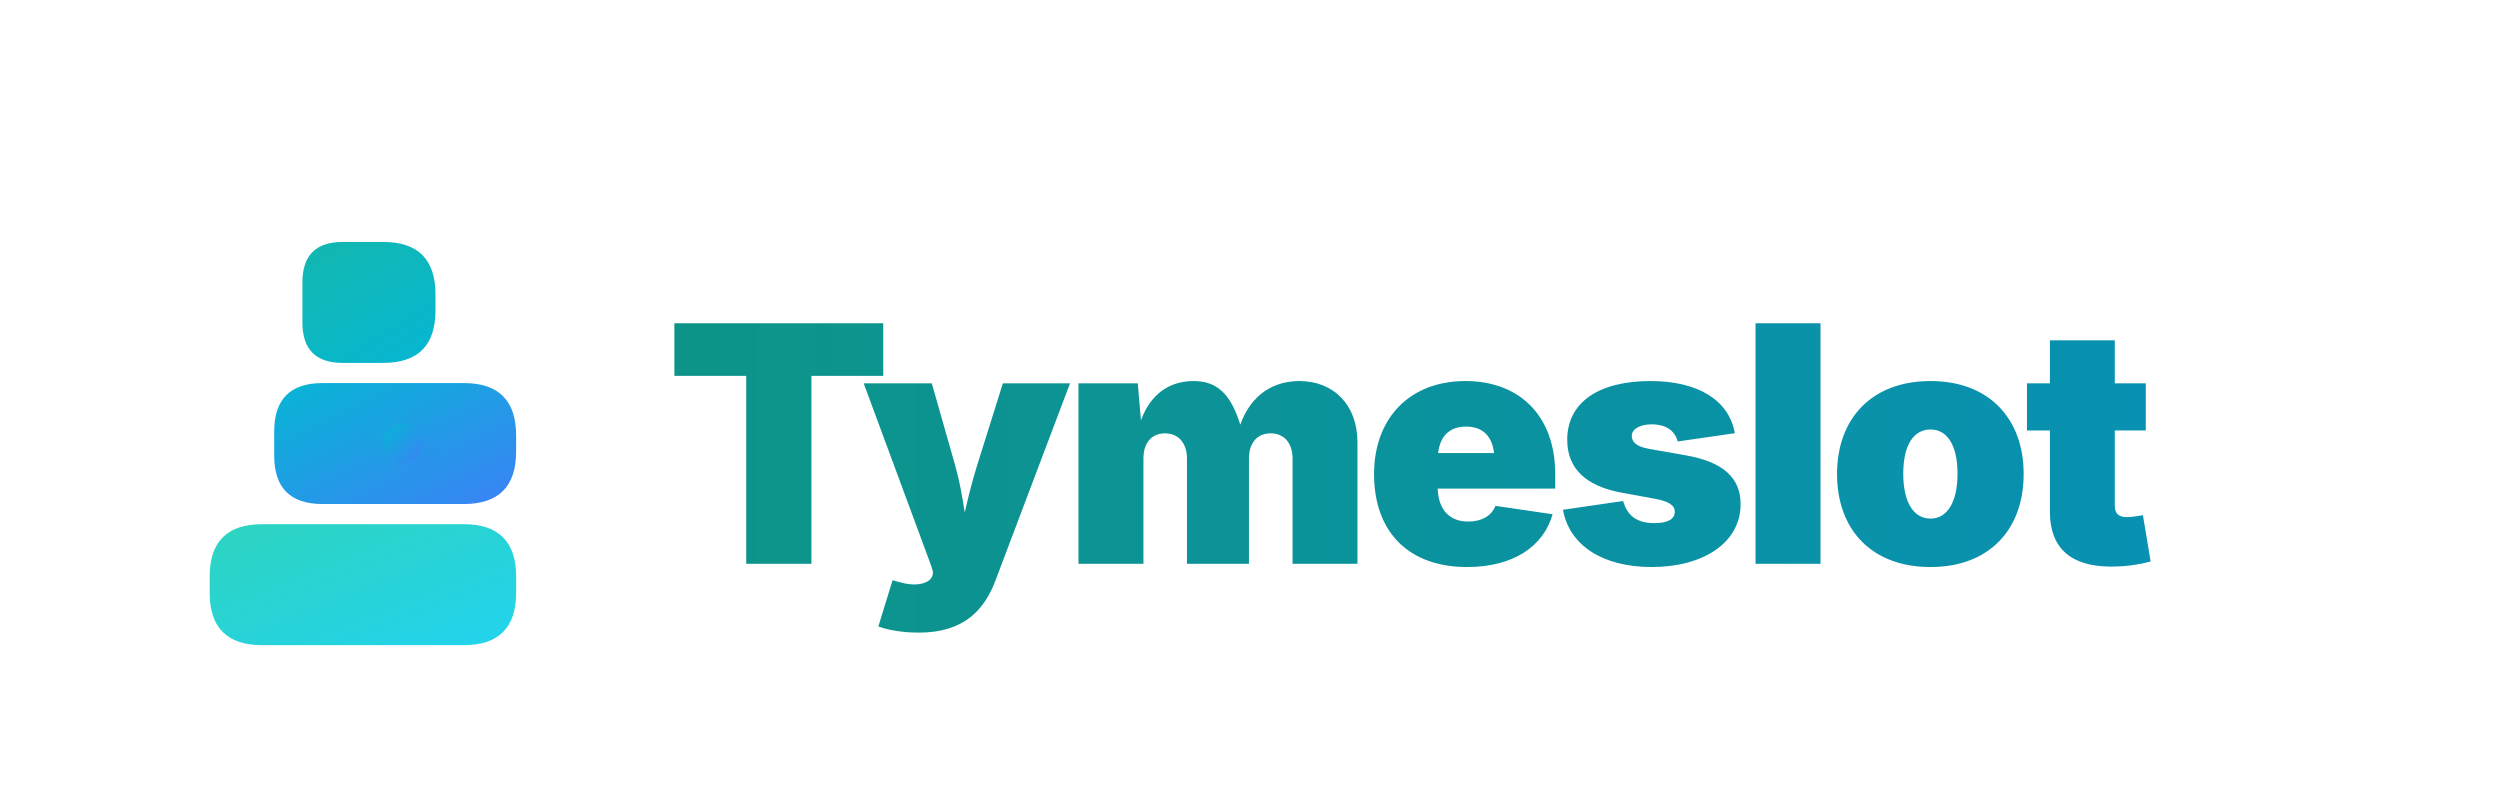
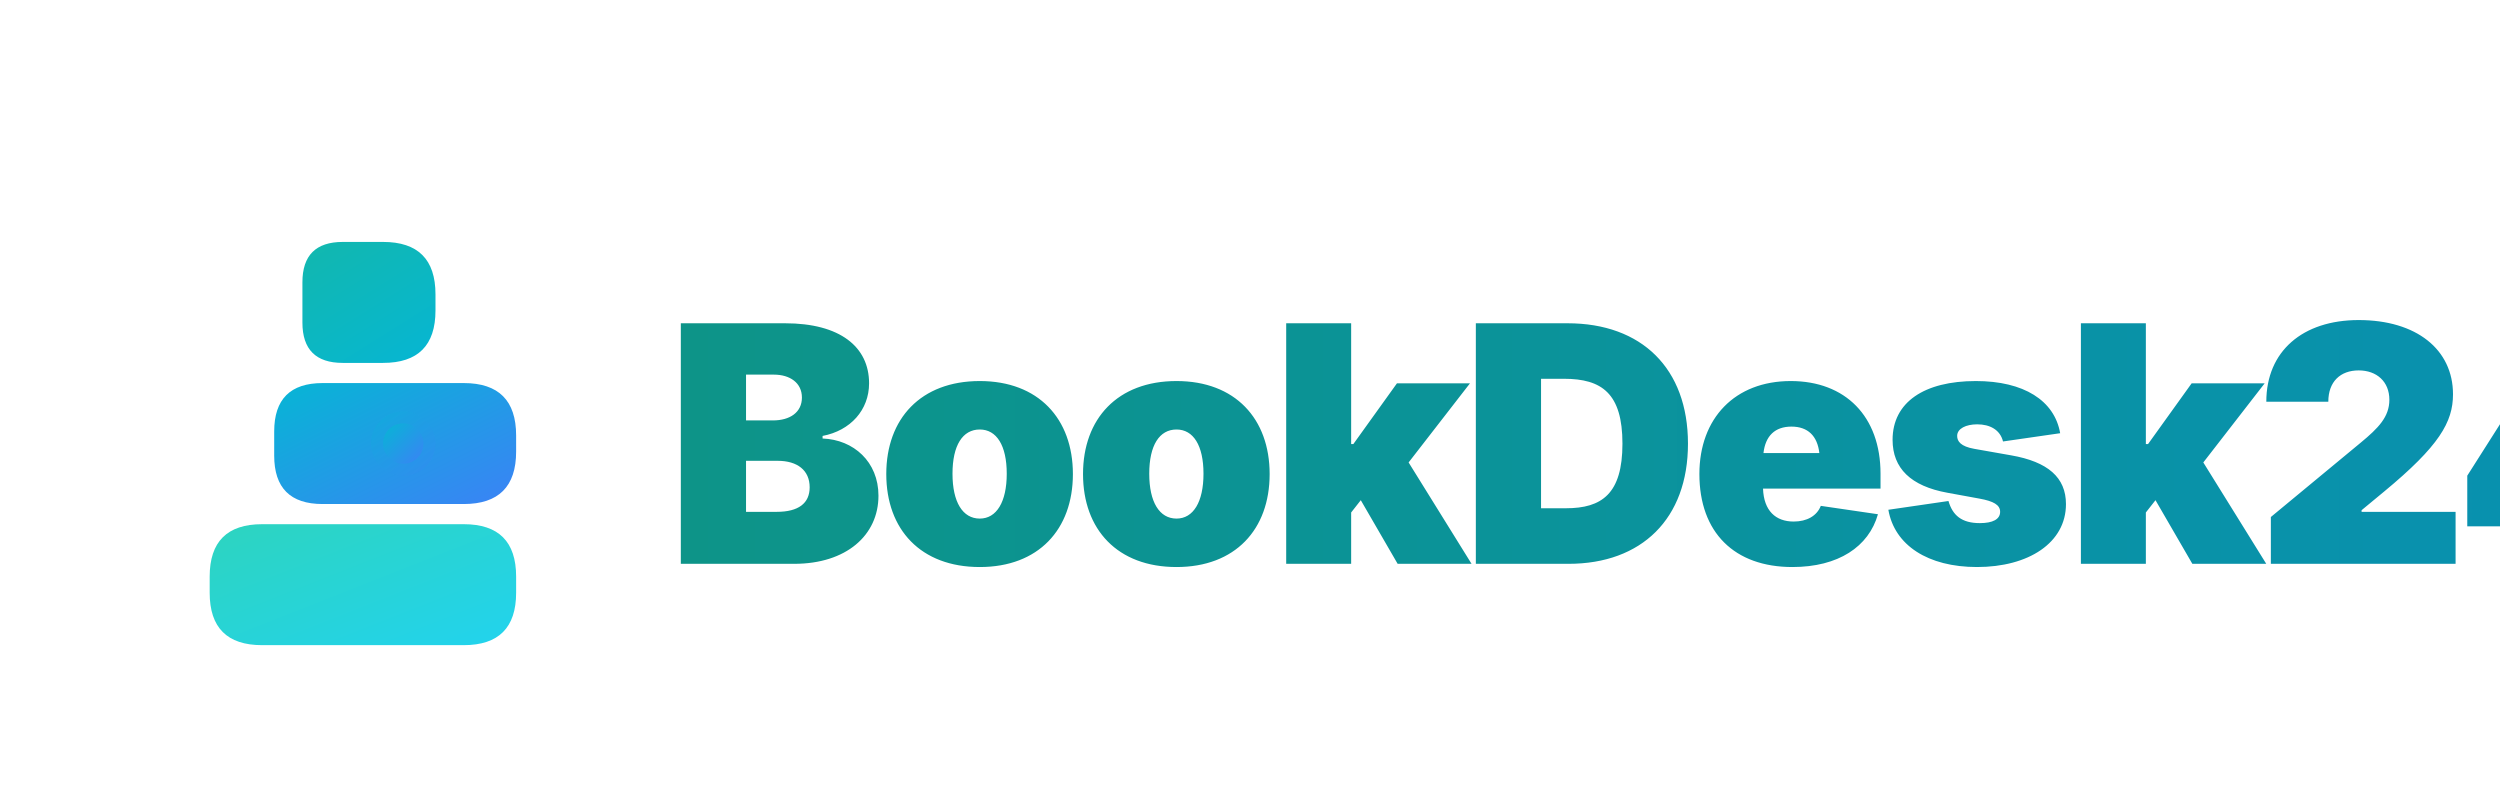
<svg xmlns="http://www.w3.org/2000/svg" viewBox="0 0 620 200" fill="none">
  <defs>
    <linearGradient id="logoFlow1" x1="0%" y1="0%" x2="100%" y2="100%">
      <stop offset="0%" style="stop-color:#14b8a6;stop-opacity:1" />
      <stop offset="100%" style="stop-color:#06b6d4;stop-opacity:1" />
    </linearGradient>
    <linearGradient id="logoFlow2" x1="0%" y1="0%" x2="100%" y2="100%">
      <stop offset="0%" style="stop-color:#06b6d4;stop-opacity:1" />
      <stop offset="100%" style="stop-color:#3b82f6;stop-opacity:1" />
    </linearGradient>
    <linearGradient id="logoFlow3" x1="0%" y1="0%" x2="100%" y2="100%">
      <stop offset="0%" style="stop-color:#2dd4bf;stop-opacity:1" />
      <stop offset="100%" style="stop-color:#22d3ee;stop-opacity:1" />
    </linearGradient>
    <linearGradient id="textGrad" x1="0%" y1="0%" x2="100%" y2="0%">
      <stop offset="0%" style="stop-color:#0d9488;stop-opacity:1" />
      <stop offset="100%" style="stop-color:#0891b2;stop-opacity:1" />
    </linearGradient>
  </defs>
  <g transform="translate(100, 100)">
    <path d="M -40 -40 L -5 -40 Q 8 -40 8 -27 L 8 -23 Q 8 -10 -5 -10 L -15 -10 Q -25 -10 -25 -20 L -25 -30 Q -25 -40 -15 -40 Z" fill="url(#logoFlow1)" />
    <path d="M -20 -5 Q -32 -5 -32 7 L -32 13 Q -32 25 -20 25 L 15 25 Q 28 25 28 12 L 28 8 Q 28 -5 15 -5 Z" fill="url(#logoFlow2)" />
    <path d="M 15 30 Q 28 30 28 43 L 28 47 Q 28 60 15 60 L -35 60 Q -48 60 -48 47 L -48 43 Q -48 30 -35 30 Z" fill="url(#logoFlow3)" />
    <circle cx="0" cy="10" r="8" fill="url(#logoFlow2)" opacity="0.3" />
    <circle cx="0" cy="10" r="5" fill="url(#logoFlow2)" />
  </g>
-   <text x="165" y="110" dominant-baseline="central" font-family="system-ui, -apple-system, 'Segoe UI', sans-serif" font-size="82" font-weight="900" fill="url(#textGrad)" letter-spacing="-0.03em">Tymeslot</text>
+   <text x="165" y="110" dominant-baseline="central" font-family="system-ui, -apple-system, 'Segoe UI', sans-serif" font-size="82" font-weight="900" fill="url(#textGrad)" letter-spacing="-0.03em">BookDesk24</text>
</svg>
